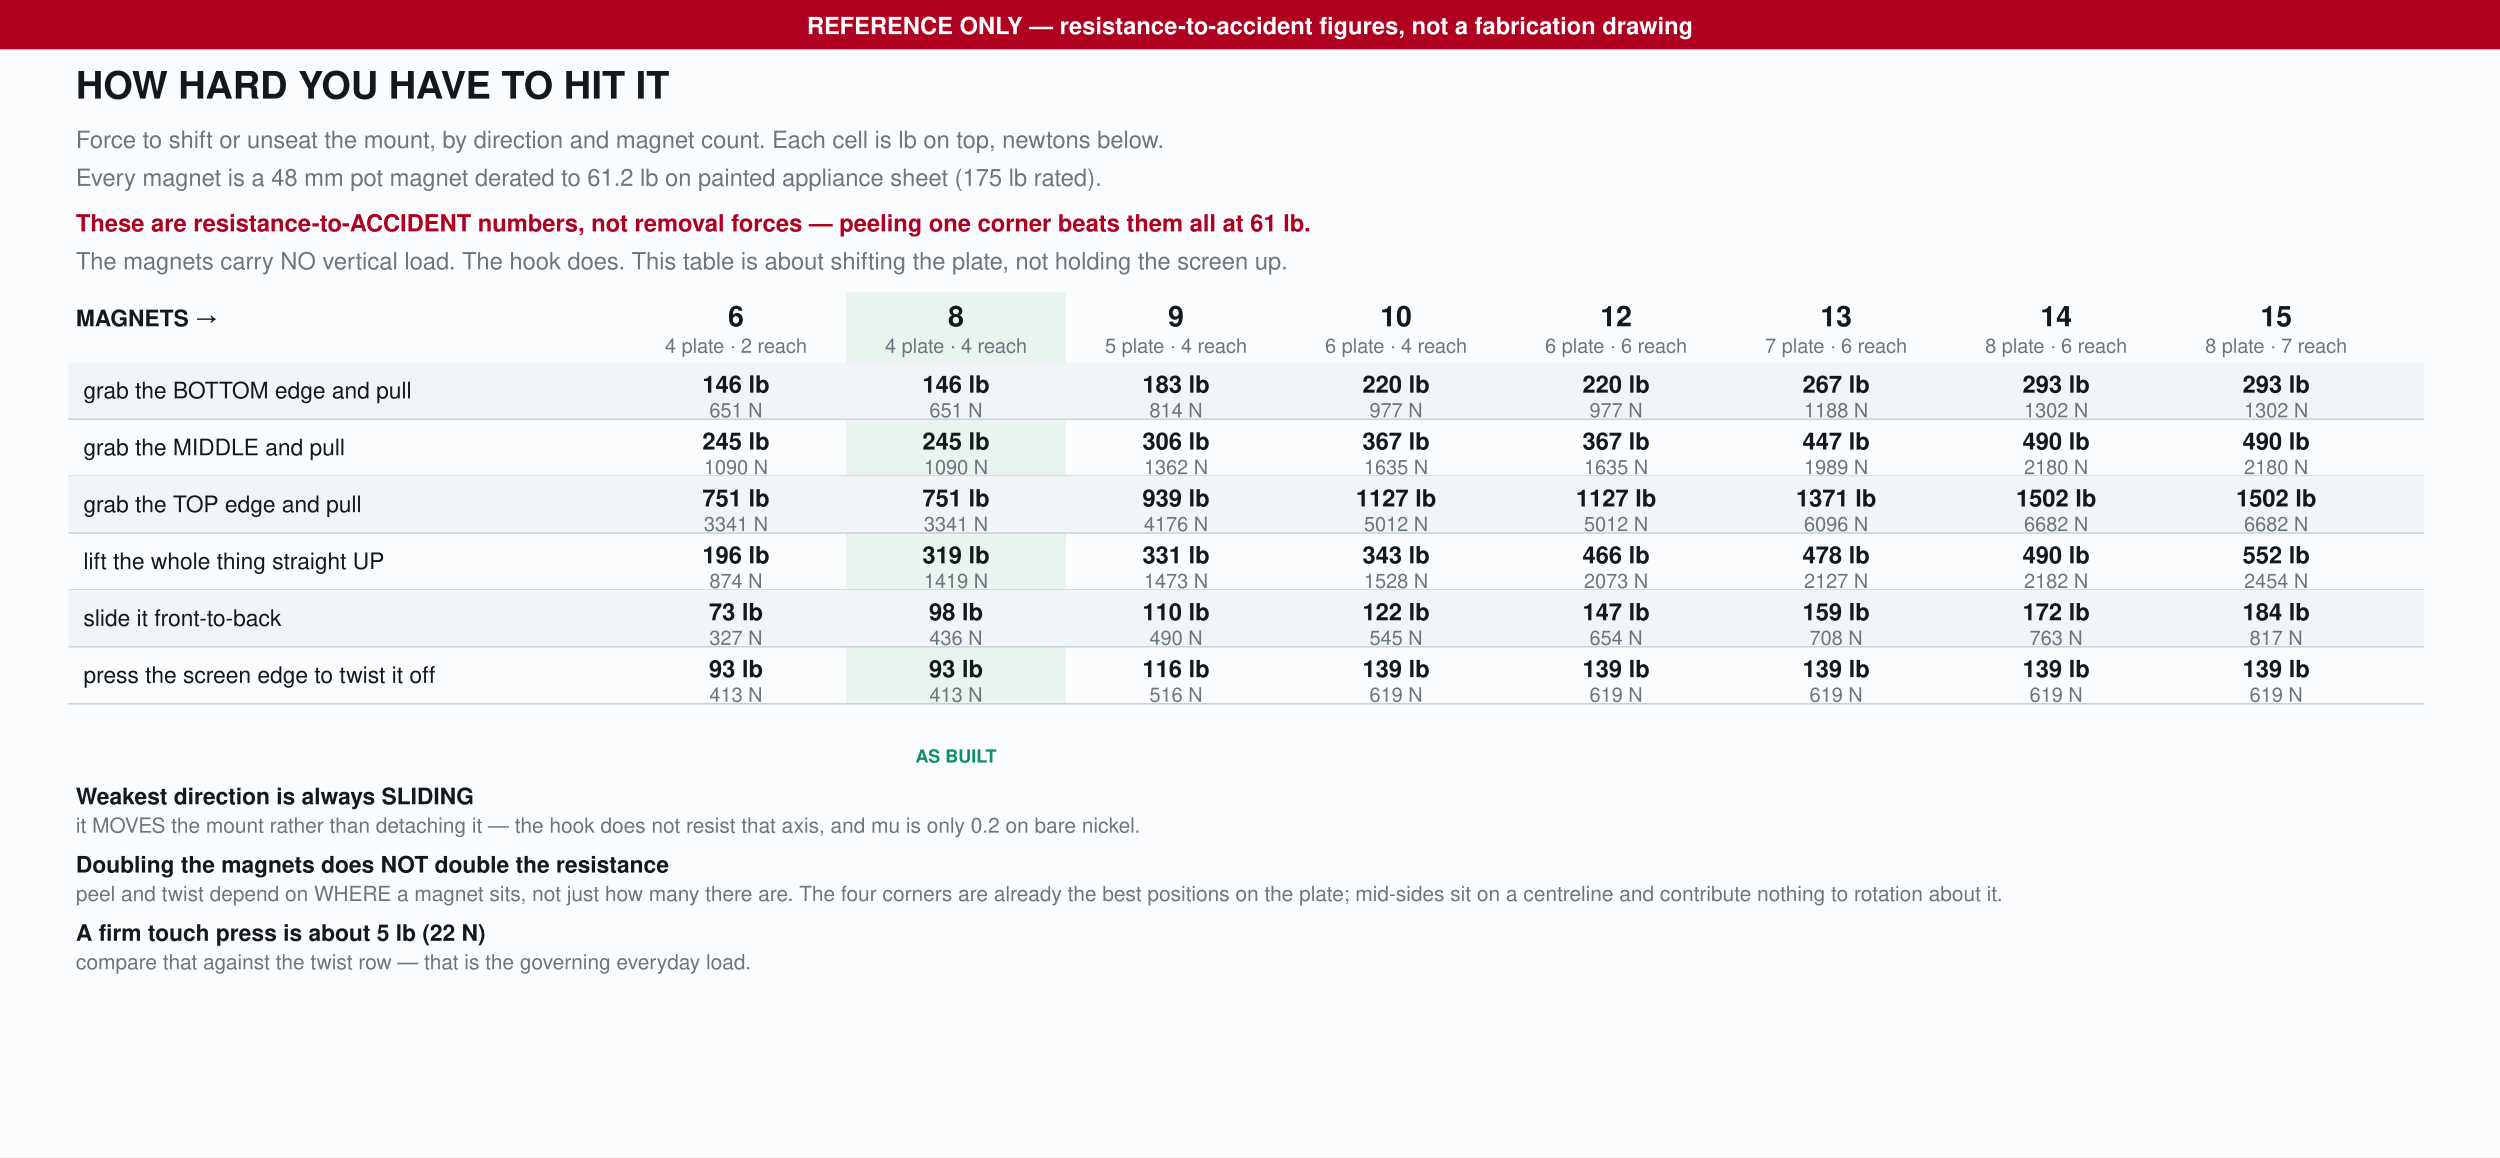
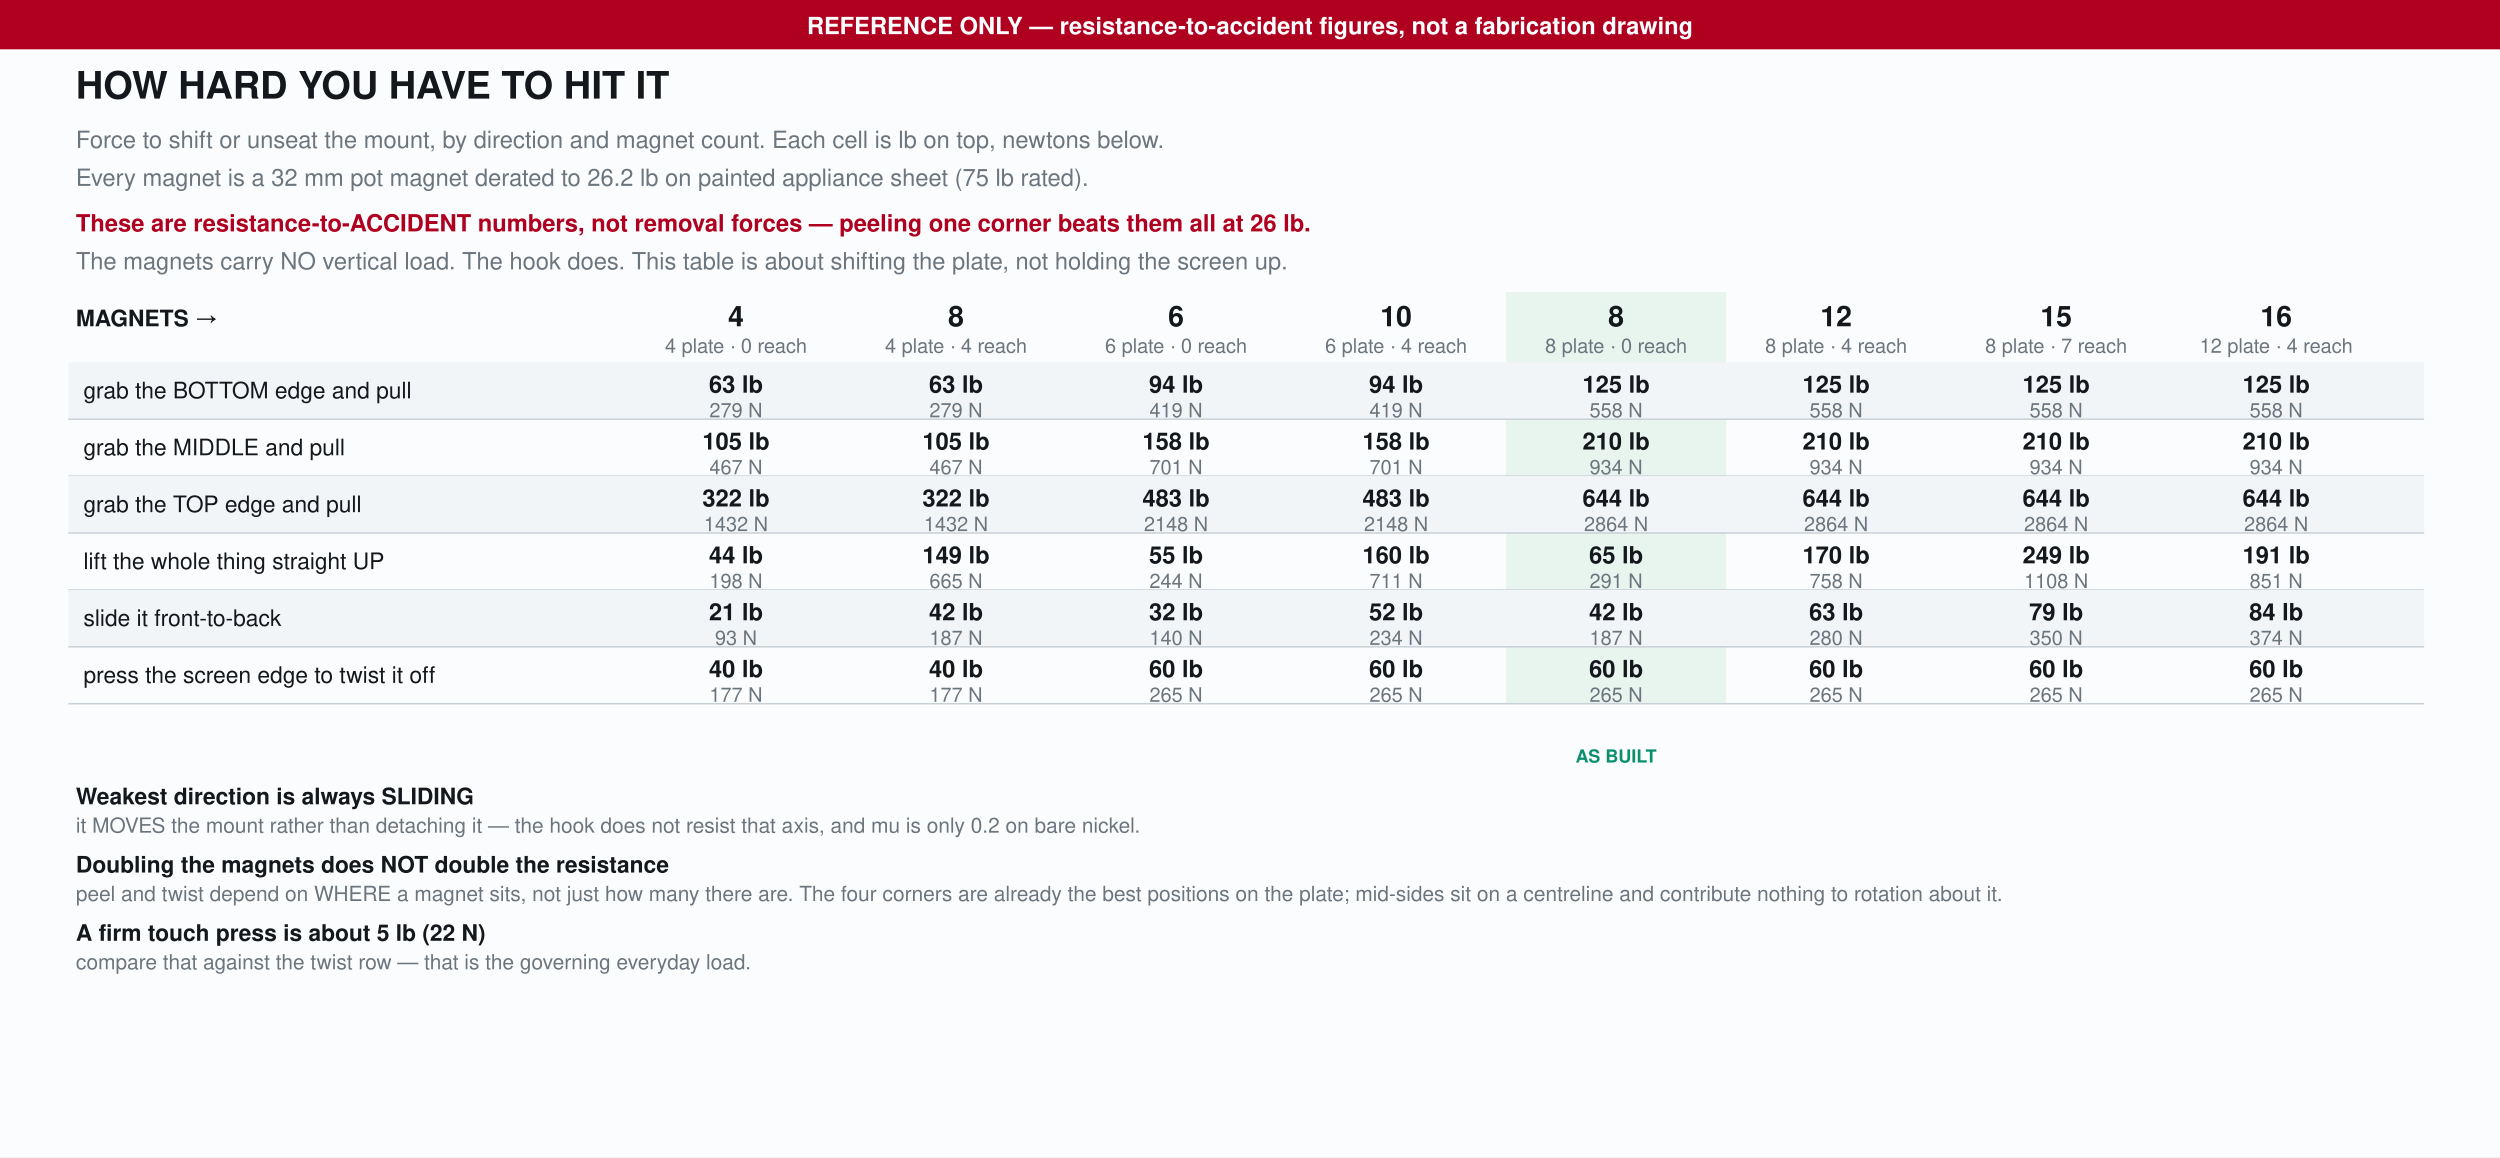
<svg xmlns="http://www.w3.org/2000/svg" width="1318" height="610" viewBox="0 0 1318 610">
  <rect width="1318" height="610" fill="#fbfcfd" />
  <rect width="1318" height="26" fill="#b00020" />
  <text x="659" y="18" font-family="Helvetica,Arial,sans-serif" font-size="12.5" font-weight="bold" text-anchor="middle" fill="#fff">REFERENCE ONLY — resistance-to-accident figures, not a fabrication drawing</text>
  <text x="40" y="52" font-family="Helvetica,Arial,sans-serif" font-size="20" font-weight="bold" fill="#14181c">HOW HARD YOU HAVE TO HIT IT</text>
  <text x="40" y="78" font-family="Helvetica,Arial,sans-serif" font-size="12.5" fill="#6b757e">Force to shift or unseat the mount, by direction and magnet count. Each cell is lb on top, newtons below.</text>
-   <text x="40" y="98" font-family="Helvetica,Arial,sans-serif" font-size="12.5" fill="#6b757e">Every magnet is a 48 mm pot magnet derated to 61.2 lb on painted appliance sheet (175 lb rated).</text>
-   <text x="40" y="122" font-family="Helvetica,Arial,sans-serif" font-size="12.5" fill="#b00020" font-weight="bold">These are resistance-to-ACCIDENT numbers, not removal forces — peeling one corner beats them all at 61 lb.</text>
+   <text x="40" y="98" font-family="Helvetica,Arial,sans-serif" font-size="12.5" fill="#6b757e">Every magnet is a 32 mm pot magnet derated to 26.2 lb on painted appliance sheet (75 lb rated).</text>
+   <text x="40" y="122" font-family="Helvetica,Arial,sans-serif" font-size="12.5" fill="#b00020" font-weight="bold">These are resistance-to-ACCIDENT numbers, not removal forces — peeling one corner beats them all at 26 lb.</text>
  <text x="40" y="142" font-family="Helvetica,Arial,sans-serif" font-size="12.5" fill="#6b757e">The magnets carry NO vertical load. The hook does. This table is about shifting the plate, not holding the screen up.</text>
-   <text x="388.0" y="172.0" font-family="Helvetica,Arial,sans-serif" font-size="15" font-weight="bold" text-anchor="middle" fill="#14181c">6</text>
-   <text x="388.0" y="186.0" font-family="Helvetica,Arial,sans-serif" font-size="10.5" text-anchor="middle" fill="#6b757e">4 plate · 2 reach</text>
-   <rect x="446.0" y="154.0" width="116.0" height="217.0" fill="#e8f4ee" />
+   <text x="388.0" y="172.0" font-family="Helvetica,Arial,sans-serif" font-size="15" font-weight="bold" text-anchor="middle" fill="#14181c">4</text>
+   <text x="388.0" y="186.0" font-family="Helvetica,Arial,sans-serif" font-size="10.5" text-anchor="middle" fill="#6b757e">4 plate · 0 reach</text>
  <text x="504.0" y="172.0" font-family="Helvetica,Arial,sans-serif" font-size="15" font-weight="bold" text-anchor="middle" fill="#14181c">8</text>
  <text x="504.0" y="186.0" font-family="Helvetica,Arial,sans-serif" font-size="10.5" text-anchor="middle" fill="#6b757e">4 plate · 4 reach</text>
-   <text x="620.0" y="172.0" font-family="Helvetica,Arial,sans-serif" font-size="15" font-weight="bold" text-anchor="middle" fill="#14181c">9</text>
-   <text x="620.0" y="186.0" font-family="Helvetica,Arial,sans-serif" font-size="10.5" text-anchor="middle" fill="#6b757e">5 plate · 4 reach</text>
+   <text x="620.0" y="172.0" font-family="Helvetica,Arial,sans-serif" font-size="15" font-weight="bold" text-anchor="middle" fill="#14181c">6</text>
+   <text x="620.0" y="186.0" font-family="Helvetica,Arial,sans-serif" font-size="10.5" text-anchor="middle" fill="#6b757e">6 plate · 0 reach</text>
  <text x="736.0" y="172.0" font-family="Helvetica,Arial,sans-serif" font-size="15" font-weight="bold" text-anchor="middle" fill="#14181c">10</text>
  <text x="736.0" y="186.0" font-family="Helvetica,Arial,sans-serif" font-size="10.5" text-anchor="middle" fill="#6b757e">6 plate · 4 reach</text>
-   <text x="852.0" y="172.0" font-family="Helvetica,Arial,sans-serif" font-size="15" font-weight="bold" text-anchor="middle" fill="#14181c">12</text>
-   <text x="852.0" y="186.0" font-family="Helvetica,Arial,sans-serif" font-size="10.5" text-anchor="middle" fill="#6b757e">6 plate · 6 reach</text>
-   <text x="968.0" y="172.0" font-family="Helvetica,Arial,sans-serif" font-size="15" font-weight="bold" text-anchor="middle" fill="#14181c">13</text>
-   <text x="968.0" y="186.0" font-family="Helvetica,Arial,sans-serif" font-size="10.5" text-anchor="middle" fill="#6b757e">7 plate · 6 reach</text>
-   <text x="1084.0" y="172.0" font-family="Helvetica,Arial,sans-serif" font-size="15" font-weight="bold" text-anchor="middle" fill="#14181c">14</text>
-   <text x="1084.0" y="186.0" font-family="Helvetica,Arial,sans-serif" font-size="10.5" text-anchor="middle" fill="#6b757e">8 plate · 6 reach</text>
-   <text x="1200.0" y="172.0" font-family="Helvetica,Arial,sans-serif" font-size="15" font-weight="bold" text-anchor="middle" fill="#14181c">15</text>
-   <text x="1200.0" y="186.0" font-family="Helvetica,Arial,sans-serif" font-size="10.5" text-anchor="middle" fill="#6b757e">8 plate · 7 reach</text>
+   <rect x="794.0" y="154.0" width="116.0" height="217.0" fill="#e8f4ee" />
+   <text x="852.0" y="172.0" font-family="Helvetica,Arial,sans-serif" font-size="15" font-weight="bold" text-anchor="middle" fill="#14181c">8</text>
+   <text x="852.0" y="186.0" font-family="Helvetica,Arial,sans-serif" font-size="10.5" text-anchor="middle" fill="#6b757e">8 plate · 0 reach</text>
+   <text x="968.0" y="172.0" font-family="Helvetica,Arial,sans-serif" font-size="15" font-weight="bold" text-anchor="middle" fill="#14181c">12</text>
+   <text x="968.0" y="186.0" font-family="Helvetica,Arial,sans-serif" font-size="10.5" text-anchor="middle" fill="#6b757e">8 plate · 4 reach</text>
+   <text x="1084.0" y="172.0" font-family="Helvetica,Arial,sans-serif" font-size="15" font-weight="bold" text-anchor="middle" fill="#14181c">15</text>
+   <text x="1084.0" y="186.0" font-family="Helvetica,Arial,sans-serif" font-size="10.5" text-anchor="middle" fill="#6b757e">8 plate · 7 reach</text>
+   <text x="1200.0" y="172.0" font-family="Helvetica,Arial,sans-serif" font-size="15" font-weight="bold" text-anchor="middle" fill="#14181c">16</text>
+   <text x="1200.0" y="186.0" font-family="Helvetica,Arial,sans-serif" font-size="10.5" text-anchor="middle" fill="#6b757e">12 plate · 4 reach</text>
  <text x="40" y="172.0" font-family="Helvetica,Arial,sans-serif" font-size="12" font-weight="bold" fill="#14181c">MAGNETS →</text>
  <rect x="36" y="191.0" width="1242.0" height="30.0" fill="#f2f5f7" />
  <text x="44" y="210.0" font-family="Helvetica,Arial,sans-serif" font-size="12" fill="#14181c">grab the BOTTOM edge and pull</text>
-   <text x="388.0" y="207.0" font-family="Helvetica,Arial,sans-serif" font-size="12.5" text-anchor="middle" font-weight="bold" fill="#14181c">146 lb</text>
-   <text x="388.0" y="220.0" font-family="Helvetica,Arial,sans-serif" font-size="10.5" text-anchor="middle" fill="#6b757e">651 N</text>
-   <text x="504.0" y="207.0" font-family="Helvetica,Arial,sans-serif" font-size="12.5" text-anchor="middle" font-weight="bold" fill="#14181c">146 lb</text>
-   <text x="504.0" y="220.0" font-family="Helvetica,Arial,sans-serif" font-size="10.5" text-anchor="middle" fill="#6b757e">651 N</text>
-   <text x="620.0" y="207.0" font-family="Helvetica,Arial,sans-serif" font-size="12.5" text-anchor="middle" font-weight="bold" fill="#14181c">183 lb</text>
-   <text x="620.0" y="220.0" font-family="Helvetica,Arial,sans-serif" font-size="10.5" text-anchor="middle" fill="#6b757e">814 N</text>
-   <text x="736.0" y="207.0" font-family="Helvetica,Arial,sans-serif" font-size="12.5" text-anchor="middle" font-weight="bold" fill="#14181c">220 lb</text>
-   <text x="736.0" y="220.0" font-family="Helvetica,Arial,sans-serif" font-size="10.5" text-anchor="middle" fill="#6b757e">977 N</text>
-   <text x="852.0" y="207.0" font-family="Helvetica,Arial,sans-serif" font-size="12.5" text-anchor="middle" font-weight="bold" fill="#14181c">220 lb</text>
-   <text x="852.0" y="220.0" font-family="Helvetica,Arial,sans-serif" font-size="10.5" text-anchor="middle" fill="#6b757e">977 N</text>
-   <text x="968.0" y="207.0" font-family="Helvetica,Arial,sans-serif" font-size="12.5" text-anchor="middle" font-weight="bold" fill="#14181c">267 lb</text>
-   <text x="968.0" y="220.0" font-family="Helvetica,Arial,sans-serif" font-size="10.5" text-anchor="middle" fill="#6b757e">1188 N</text>
-   <text x="1084.0" y="207.0" font-family="Helvetica,Arial,sans-serif" font-size="12.5" text-anchor="middle" font-weight="bold" fill="#14181c">293 lb</text>
-   <text x="1084.0" y="220.0" font-family="Helvetica,Arial,sans-serif" font-size="10.5" text-anchor="middle" fill="#6b757e">1302 N</text>
-   <text x="1200.0" y="207.0" font-family="Helvetica,Arial,sans-serif" font-size="12.5" text-anchor="middle" font-weight="bold" fill="#14181c">293 lb</text>
-   <text x="1200.0" y="220.0" font-family="Helvetica,Arial,sans-serif" font-size="10.5" text-anchor="middle" fill="#6b757e">1302 N</text>
+   <text x="388.0" y="207.0" font-family="Helvetica,Arial,sans-serif" font-size="12.5" text-anchor="middle" font-weight="bold" fill="#14181c">63 lb</text>
+   <text x="388.0" y="220.0" font-family="Helvetica,Arial,sans-serif" font-size="10.5" text-anchor="middle" fill="#6b757e">279 N</text>
+   <text x="504.0" y="207.0" font-family="Helvetica,Arial,sans-serif" font-size="12.5" text-anchor="middle" font-weight="bold" fill="#14181c">63 lb</text>
+   <text x="504.0" y="220.0" font-family="Helvetica,Arial,sans-serif" font-size="10.5" text-anchor="middle" fill="#6b757e">279 N</text>
+   <text x="620.0" y="207.0" font-family="Helvetica,Arial,sans-serif" font-size="12.5" text-anchor="middle" font-weight="bold" fill="#14181c">94 lb</text>
+   <text x="620.0" y="220.0" font-family="Helvetica,Arial,sans-serif" font-size="10.5" text-anchor="middle" fill="#6b757e">419 N</text>
+   <text x="736.0" y="207.0" font-family="Helvetica,Arial,sans-serif" font-size="12.5" text-anchor="middle" font-weight="bold" fill="#14181c">94 lb</text>
+   <text x="736.0" y="220.0" font-family="Helvetica,Arial,sans-serif" font-size="10.5" text-anchor="middle" fill="#6b757e">419 N</text>
+   <text x="852.0" y="207.0" font-family="Helvetica,Arial,sans-serif" font-size="12.5" text-anchor="middle" font-weight="bold" fill="#14181c">125 lb</text>
+   <text x="852.0" y="220.0" font-family="Helvetica,Arial,sans-serif" font-size="10.5" text-anchor="middle" fill="#6b757e">558 N</text>
+   <text x="968.0" y="207.0" font-family="Helvetica,Arial,sans-serif" font-size="12.5" text-anchor="middle" font-weight="bold" fill="#14181c">125 lb</text>
+   <text x="968.0" y="220.0" font-family="Helvetica,Arial,sans-serif" font-size="10.5" text-anchor="middle" fill="#6b757e">558 N</text>
+   <text x="1084.0" y="207.0" font-family="Helvetica,Arial,sans-serif" font-size="12.5" text-anchor="middle" font-weight="bold" fill="#14181c">125 lb</text>
+   <text x="1084.0" y="220.0" font-family="Helvetica,Arial,sans-serif" font-size="10.5" text-anchor="middle" fill="#6b757e">558 N</text>
+   <text x="1200.0" y="207.0" font-family="Helvetica,Arial,sans-serif" font-size="12.5" text-anchor="middle" font-weight="bold" fill="#14181c">125 lb</text>
+   <text x="1200.0" y="220.0" font-family="Helvetica,Arial,sans-serif" font-size="10.5" text-anchor="middle" fill="#6b757e">558 N</text>
  <line x1="36" y1="221.0" x2="1278.0" y2="221.0" stroke="#c9d1d8" stroke-width="0.8" />
  <text x="44" y="240.0" font-family="Helvetica,Arial,sans-serif" font-size="12" fill="#14181c">grab the MIDDLE and pull</text>
-   <text x="388.0" y="237.0" font-family="Helvetica,Arial,sans-serif" font-size="12.5" text-anchor="middle" font-weight="bold" fill="#14181c">245 lb</text>
-   <text x="388.0" y="250.0" font-family="Helvetica,Arial,sans-serif" font-size="10.5" text-anchor="middle" fill="#6b757e">1090 N</text>
-   <text x="504.0" y="237.0" font-family="Helvetica,Arial,sans-serif" font-size="12.5" text-anchor="middle" font-weight="bold" fill="#14181c">245 lb</text>
-   <text x="504.0" y="250.0" font-family="Helvetica,Arial,sans-serif" font-size="10.5" text-anchor="middle" fill="#6b757e">1090 N</text>
-   <text x="620.0" y="237.0" font-family="Helvetica,Arial,sans-serif" font-size="12.5" text-anchor="middle" font-weight="bold" fill="#14181c">306 lb</text>
-   <text x="620.0" y="250.0" font-family="Helvetica,Arial,sans-serif" font-size="10.5" text-anchor="middle" fill="#6b757e">1362 N</text>
-   <text x="736.0" y="237.0" font-family="Helvetica,Arial,sans-serif" font-size="12.5" text-anchor="middle" font-weight="bold" fill="#14181c">367 lb</text>
-   <text x="736.0" y="250.0" font-family="Helvetica,Arial,sans-serif" font-size="10.5" text-anchor="middle" fill="#6b757e">1635 N</text>
-   <text x="852.0" y="237.0" font-family="Helvetica,Arial,sans-serif" font-size="12.5" text-anchor="middle" font-weight="bold" fill="#14181c">367 lb</text>
-   <text x="852.0" y="250.0" font-family="Helvetica,Arial,sans-serif" font-size="10.5" text-anchor="middle" fill="#6b757e">1635 N</text>
-   <text x="968.0" y="237.0" font-family="Helvetica,Arial,sans-serif" font-size="12.5" text-anchor="middle" font-weight="bold" fill="#14181c">447 lb</text>
-   <text x="968.0" y="250.0" font-family="Helvetica,Arial,sans-serif" font-size="10.5" text-anchor="middle" fill="#6b757e">1989 N</text>
-   <text x="1084.0" y="237.0" font-family="Helvetica,Arial,sans-serif" font-size="12.5" text-anchor="middle" font-weight="bold" fill="#14181c">490 lb</text>
-   <text x="1084.0" y="250.0" font-family="Helvetica,Arial,sans-serif" font-size="10.5" text-anchor="middle" fill="#6b757e">2180 N</text>
-   <text x="1200.0" y="237.0" font-family="Helvetica,Arial,sans-serif" font-size="12.5" text-anchor="middle" font-weight="bold" fill="#14181c">490 lb</text>
-   <text x="1200.0" y="250.0" font-family="Helvetica,Arial,sans-serif" font-size="10.5" text-anchor="middle" fill="#6b757e">2180 N</text>
+   <text x="388.0" y="237.0" font-family="Helvetica,Arial,sans-serif" font-size="12.5" text-anchor="middle" font-weight="bold" fill="#14181c">105 lb</text>
+   <text x="388.0" y="250.0" font-family="Helvetica,Arial,sans-serif" font-size="10.5" text-anchor="middle" fill="#6b757e">467 N</text>
+   <text x="504.0" y="237.0" font-family="Helvetica,Arial,sans-serif" font-size="12.5" text-anchor="middle" font-weight="bold" fill="#14181c">105 lb</text>
+   <text x="504.0" y="250.0" font-family="Helvetica,Arial,sans-serif" font-size="10.5" text-anchor="middle" fill="#6b757e">467 N</text>
+   <text x="620.0" y="237.0" font-family="Helvetica,Arial,sans-serif" font-size="12.5" text-anchor="middle" font-weight="bold" fill="#14181c">158 lb</text>
+   <text x="620.0" y="250.0" font-family="Helvetica,Arial,sans-serif" font-size="10.5" text-anchor="middle" fill="#6b757e">701 N</text>
+   <text x="736.0" y="237.0" font-family="Helvetica,Arial,sans-serif" font-size="12.5" text-anchor="middle" font-weight="bold" fill="#14181c">158 lb</text>
+   <text x="736.0" y="250.0" font-family="Helvetica,Arial,sans-serif" font-size="10.5" text-anchor="middle" fill="#6b757e">701 N</text>
+   <text x="852.0" y="237.0" font-family="Helvetica,Arial,sans-serif" font-size="12.5" text-anchor="middle" font-weight="bold" fill="#14181c">210 lb</text>
+   <text x="852.0" y="250.0" font-family="Helvetica,Arial,sans-serif" font-size="10.5" text-anchor="middle" fill="#6b757e">934 N</text>
+   <text x="968.0" y="237.0" font-family="Helvetica,Arial,sans-serif" font-size="12.5" text-anchor="middle" font-weight="bold" fill="#14181c">210 lb</text>
+   <text x="968.0" y="250.0" font-family="Helvetica,Arial,sans-serif" font-size="10.5" text-anchor="middle" fill="#6b757e">934 N</text>
+   <text x="1084.0" y="237.0" font-family="Helvetica,Arial,sans-serif" font-size="12.5" text-anchor="middle" font-weight="bold" fill="#14181c">210 lb</text>
+   <text x="1084.0" y="250.0" font-family="Helvetica,Arial,sans-serif" font-size="10.5" text-anchor="middle" fill="#6b757e">934 N</text>
+   <text x="1200.0" y="237.0" font-family="Helvetica,Arial,sans-serif" font-size="12.5" text-anchor="middle" font-weight="bold" fill="#14181c">210 lb</text>
+   <text x="1200.0" y="250.0" font-family="Helvetica,Arial,sans-serif" font-size="10.5" text-anchor="middle" fill="#6b757e">934 N</text>
  <line x1="36" y1="251.0" x2="1278.0" y2="251.0" stroke="#c9d1d8" stroke-width="0.8" />
  <rect x="36" y="251.0" width="1242.0" height="30.0" fill="#f2f5f7" />
  <text x="44" y="270.0" font-family="Helvetica,Arial,sans-serif" font-size="12" fill="#14181c">grab the TOP edge and pull</text>
-   <text x="388.0" y="267.0" font-family="Helvetica,Arial,sans-serif" font-size="12.5" text-anchor="middle" font-weight="bold" fill="#14181c">751 lb</text>
-   <text x="388.0" y="280.0" font-family="Helvetica,Arial,sans-serif" font-size="10.5" text-anchor="middle" fill="#6b757e">3341 N</text>
-   <text x="504.0" y="267.0" font-family="Helvetica,Arial,sans-serif" font-size="12.5" text-anchor="middle" font-weight="bold" fill="#14181c">751 lb</text>
-   <text x="504.0" y="280.0" font-family="Helvetica,Arial,sans-serif" font-size="10.5" text-anchor="middle" fill="#6b757e">3341 N</text>
-   <text x="620.0" y="267.0" font-family="Helvetica,Arial,sans-serif" font-size="12.5" text-anchor="middle" font-weight="bold" fill="#14181c">939 lb</text>
-   <text x="620.0" y="280.0" font-family="Helvetica,Arial,sans-serif" font-size="10.5" text-anchor="middle" fill="#6b757e">4176 N</text>
-   <text x="736.0" y="267.0" font-family="Helvetica,Arial,sans-serif" font-size="12.5" text-anchor="middle" font-weight="bold" fill="#14181c">1127 lb</text>
-   <text x="736.0" y="280.0" font-family="Helvetica,Arial,sans-serif" font-size="10.5" text-anchor="middle" fill="#6b757e">5012 N</text>
-   <text x="852.0" y="267.0" font-family="Helvetica,Arial,sans-serif" font-size="12.5" text-anchor="middle" font-weight="bold" fill="#14181c">1127 lb</text>
-   <text x="852.0" y="280.0" font-family="Helvetica,Arial,sans-serif" font-size="10.5" text-anchor="middle" fill="#6b757e">5012 N</text>
-   <text x="968.0" y="267.0" font-family="Helvetica,Arial,sans-serif" font-size="12.5" text-anchor="middle" font-weight="bold" fill="#14181c">1371 lb</text>
-   <text x="968.0" y="280.0" font-family="Helvetica,Arial,sans-serif" font-size="10.5" text-anchor="middle" fill="#6b757e">6096 N</text>
-   <text x="1084.0" y="267.0" font-family="Helvetica,Arial,sans-serif" font-size="12.5" text-anchor="middle" font-weight="bold" fill="#14181c">1502 lb</text>
-   <text x="1084.0" y="280.0" font-family="Helvetica,Arial,sans-serif" font-size="10.5" text-anchor="middle" fill="#6b757e">6682 N</text>
-   <text x="1200.0" y="267.0" font-family="Helvetica,Arial,sans-serif" font-size="12.5" text-anchor="middle" font-weight="bold" fill="#14181c">1502 lb</text>
-   <text x="1200.0" y="280.0" font-family="Helvetica,Arial,sans-serif" font-size="10.5" text-anchor="middle" fill="#6b757e">6682 N</text>
+   <text x="388.0" y="267.0" font-family="Helvetica,Arial,sans-serif" font-size="12.5" text-anchor="middle" font-weight="bold" fill="#14181c">322 lb</text>
+   <text x="388.0" y="280.0" font-family="Helvetica,Arial,sans-serif" font-size="10.5" text-anchor="middle" fill="#6b757e">1432 N</text>
+   <text x="504.0" y="267.0" font-family="Helvetica,Arial,sans-serif" font-size="12.5" text-anchor="middle" font-weight="bold" fill="#14181c">322 lb</text>
+   <text x="504.0" y="280.0" font-family="Helvetica,Arial,sans-serif" font-size="10.5" text-anchor="middle" fill="#6b757e">1432 N</text>
+   <text x="620.0" y="267.0" font-family="Helvetica,Arial,sans-serif" font-size="12.5" text-anchor="middle" font-weight="bold" fill="#14181c">483 lb</text>
+   <text x="620.0" y="280.0" font-family="Helvetica,Arial,sans-serif" font-size="10.5" text-anchor="middle" fill="#6b757e">2148 N</text>
+   <text x="736.0" y="267.0" font-family="Helvetica,Arial,sans-serif" font-size="12.5" text-anchor="middle" font-weight="bold" fill="#14181c">483 lb</text>
+   <text x="736.0" y="280.0" font-family="Helvetica,Arial,sans-serif" font-size="10.5" text-anchor="middle" fill="#6b757e">2148 N</text>
+   <text x="852.0" y="267.0" font-family="Helvetica,Arial,sans-serif" font-size="12.5" text-anchor="middle" font-weight="bold" fill="#14181c">644 lb</text>
+   <text x="852.0" y="280.0" font-family="Helvetica,Arial,sans-serif" font-size="10.5" text-anchor="middle" fill="#6b757e">2864 N</text>
+   <text x="968.0" y="267.0" font-family="Helvetica,Arial,sans-serif" font-size="12.5" text-anchor="middle" font-weight="bold" fill="#14181c">644 lb</text>
+   <text x="968.0" y="280.0" font-family="Helvetica,Arial,sans-serif" font-size="10.5" text-anchor="middle" fill="#6b757e">2864 N</text>
+   <text x="1084.0" y="267.0" font-family="Helvetica,Arial,sans-serif" font-size="12.5" text-anchor="middle" font-weight="bold" fill="#14181c">644 lb</text>
+   <text x="1084.0" y="280.0" font-family="Helvetica,Arial,sans-serif" font-size="10.5" text-anchor="middle" fill="#6b757e">2864 N</text>
+   <text x="1200.0" y="267.0" font-family="Helvetica,Arial,sans-serif" font-size="12.5" text-anchor="middle" font-weight="bold" fill="#14181c">644 lb</text>
+   <text x="1200.0" y="280.0" font-family="Helvetica,Arial,sans-serif" font-size="10.5" text-anchor="middle" fill="#6b757e">2864 N</text>
  <line x1="36" y1="281.0" x2="1278.0" y2="281.0" stroke="#c9d1d8" stroke-width="0.8" />
  <text x="44" y="300.0" font-family="Helvetica,Arial,sans-serif" font-size="12" fill="#14181c">lift the whole thing straight UP</text>
-   <text x="388.0" y="297.0" font-family="Helvetica,Arial,sans-serif" font-size="12.5" text-anchor="middle" font-weight="bold" fill="#14181c">196 lb</text>
-   <text x="388.0" y="310.0" font-family="Helvetica,Arial,sans-serif" font-size="10.5" text-anchor="middle" fill="#6b757e">874 N</text>
-   <text x="504.0" y="297.0" font-family="Helvetica,Arial,sans-serif" font-size="12.5" text-anchor="middle" font-weight="bold" fill="#14181c">319 lb</text>
-   <text x="504.0" y="310.0" font-family="Helvetica,Arial,sans-serif" font-size="10.5" text-anchor="middle" fill="#6b757e">1419 N</text>
-   <text x="620.0" y="297.0" font-family="Helvetica,Arial,sans-serif" font-size="12.5" text-anchor="middle" font-weight="bold" fill="#14181c">331 lb</text>
-   <text x="620.0" y="310.0" font-family="Helvetica,Arial,sans-serif" font-size="10.5" text-anchor="middle" fill="#6b757e">1473 N</text>
-   <text x="736.0" y="297.0" font-family="Helvetica,Arial,sans-serif" font-size="12.5" text-anchor="middle" font-weight="bold" fill="#14181c">343 lb</text>
-   <text x="736.0" y="310.0" font-family="Helvetica,Arial,sans-serif" font-size="10.5" text-anchor="middle" fill="#6b757e">1528 N</text>
-   <text x="852.0" y="297.0" font-family="Helvetica,Arial,sans-serif" font-size="12.5" text-anchor="middle" font-weight="bold" fill="#14181c">466 lb</text>
-   <text x="852.0" y="310.0" font-family="Helvetica,Arial,sans-serif" font-size="10.5" text-anchor="middle" fill="#6b757e">2073 N</text>
-   <text x="968.0" y="297.0" font-family="Helvetica,Arial,sans-serif" font-size="12.5" text-anchor="middle" font-weight="bold" fill="#14181c">478 lb</text>
-   <text x="968.0" y="310.0" font-family="Helvetica,Arial,sans-serif" font-size="10.5" text-anchor="middle" fill="#6b757e">2127 N</text>
-   <text x="1084.0" y="297.0" font-family="Helvetica,Arial,sans-serif" font-size="12.5" text-anchor="middle" font-weight="bold" fill="#14181c">490 lb</text>
-   <text x="1084.0" y="310.0" font-family="Helvetica,Arial,sans-serif" font-size="10.5" text-anchor="middle" fill="#6b757e">2182 N</text>
-   <text x="1200.0" y="297.0" font-family="Helvetica,Arial,sans-serif" font-size="12.5" text-anchor="middle" font-weight="bold" fill="#14181c">552 lb</text>
-   <text x="1200.0" y="310.0" font-family="Helvetica,Arial,sans-serif" font-size="10.5" text-anchor="middle" fill="#6b757e">2454 N</text>
+   <text x="388.0" y="297.0" font-family="Helvetica,Arial,sans-serif" font-size="12.5" text-anchor="middle" font-weight="bold" fill="#14181c">44 lb</text>
+   <text x="388.0" y="310.0" font-family="Helvetica,Arial,sans-serif" font-size="10.5" text-anchor="middle" fill="#6b757e">198 N</text>
+   <text x="504.0" y="297.0" font-family="Helvetica,Arial,sans-serif" font-size="12.5" text-anchor="middle" font-weight="bold" fill="#14181c">149 lb</text>
+   <text x="504.0" y="310.0" font-family="Helvetica,Arial,sans-serif" font-size="10.5" text-anchor="middle" fill="#6b757e">665 N</text>
+   <text x="620.0" y="297.0" font-family="Helvetica,Arial,sans-serif" font-size="12.5" text-anchor="middle" font-weight="bold" fill="#14181c">55 lb</text>
+   <text x="620.0" y="310.0" font-family="Helvetica,Arial,sans-serif" font-size="10.5" text-anchor="middle" fill="#6b757e">244 N</text>
+   <text x="736.0" y="297.0" font-family="Helvetica,Arial,sans-serif" font-size="12.5" text-anchor="middle" font-weight="bold" fill="#14181c">160 lb</text>
+   <text x="736.0" y="310.0" font-family="Helvetica,Arial,sans-serif" font-size="10.5" text-anchor="middle" fill="#6b757e">711 N</text>
+   <text x="852.0" y="297.0" font-family="Helvetica,Arial,sans-serif" font-size="12.5" text-anchor="middle" font-weight="bold" fill="#14181c">65 lb</text>
+   <text x="852.0" y="310.0" font-family="Helvetica,Arial,sans-serif" font-size="10.5" text-anchor="middle" fill="#6b757e">291 N</text>
+   <text x="968.0" y="297.0" font-family="Helvetica,Arial,sans-serif" font-size="12.5" text-anchor="middle" font-weight="bold" fill="#14181c">170 lb</text>
+   <text x="968.0" y="310.0" font-family="Helvetica,Arial,sans-serif" font-size="10.5" text-anchor="middle" fill="#6b757e">758 N</text>
+   <text x="1084.0" y="297.0" font-family="Helvetica,Arial,sans-serif" font-size="12.5" text-anchor="middle" font-weight="bold" fill="#14181c">249 lb</text>
+   <text x="1084.0" y="310.0" font-family="Helvetica,Arial,sans-serif" font-size="10.5" text-anchor="middle" fill="#6b757e">1108 N</text>
+   <text x="1200.0" y="297.0" font-family="Helvetica,Arial,sans-serif" font-size="12.5" text-anchor="middle" font-weight="bold" fill="#14181c">191 lb</text>
+   <text x="1200.0" y="310.0" font-family="Helvetica,Arial,sans-serif" font-size="10.5" text-anchor="middle" fill="#6b757e">851 N</text>
  <line x1="36" y1="311.0" x2="1278.0" y2="311.0" stroke="#c9d1d8" stroke-width="0.8" />
  <rect x="36" y="311.0" width="1242.0" height="30.0" fill="#f2f5f7" />
  <text x="44" y="330.0" font-family="Helvetica,Arial,sans-serif" font-size="12" fill="#14181c">slide it front-to-back</text>
-   <text x="388.0" y="327.0" font-family="Helvetica,Arial,sans-serif" font-size="12.5" text-anchor="middle" font-weight="bold" fill="#14181c">73 lb</text>
-   <text x="388.0" y="340.0" font-family="Helvetica,Arial,sans-serif" font-size="10.5" text-anchor="middle" fill="#6b757e">327 N</text>
-   <text x="504.0" y="327.0" font-family="Helvetica,Arial,sans-serif" font-size="12.5" text-anchor="middle" font-weight="bold" fill="#14181c">98 lb</text>
-   <text x="504.0" y="340.0" font-family="Helvetica,Arial,sans-serif" font-size="10.5" text-anchor="middle" fill="#6b757e">436 N</text>
-   <text x="620.0" y="327.0" font-family="Helvetica,Arial,sans-serif" font-size="12.5" text-anchor="middle" font-weight="bold" fill="#14181c">110 lb</text>
-   <text x="620.0" y="340.0" font-family="Helvetica,Arial,sans-serif" font-size="10.5" text-anchor="middle" fill="#6b757e">490 N</text>
-   <text x="736.0" y="327.0" font-family="Helvetica,Arial,sans-serif" font-size="12.5" text-anchor="middle" font-weight="bold" fill="#14181c">122 lb</text>
-   <text x="736.0" y="340.0" font-family="Helvetica,Arial,sans-serif" font-size="10.5" text-anchor="middle" fill="#6b757e">545 N</text>
-   <text x="852.0" y="327.0" font-family="Helvetica,Arial,sans-serif" font-size="12.5" text-anchor="middle" font-weight="bold" fill="#14181c">147 lb</text>
-   <text x="852.0" y="340.0" font-family="Helvetica,Arial,sans-serif" font-size="10.5" text-anchor="middle" fill="#6b757e">654 N</text>
-   <text x="968.0" y="327.0" font-family="Helvetica,Arial,sans-serif" font-size="12.5" text-anchor="middle" font-weight="bold" fill="#14181c">159 lb</text>
-   <text x="968.0" y="340.0" font-family="Helvetica,Arial,sans-serif" font-size="10.5" text-anchor="middle" fill="#6b757e">708 N</text>
-   <text x="1084.0" y="327.0" font-family="Helvetica,Arial,sans-serif" font-size="12.5" text-anchor="middle" font-weight="bold" fill="#14181c">172 lb</text>
-   <text x="1084.0" y="340.0" font-family="Helvetica,Arial,sans-serif" font-size="10.5" text-anchor="middle" fill="#6b757e">763 N</text>
-   <text x="1200.0" y="327.0" font-family="Helvetica,Arial,sans-serif" font-size="12.5" text-anchor="middle" font-weight="bold" fill="#14181c">184 lb</text>
-   <text x="1200.0" y="340.0" font-family="Helvetica,Arial,sans-serif" font-size="10.5" text-anchor="middle" fill="#6b757e">817 N</text>
+   <text x="388.0" y="327.0" font-family="Helvetica,Arial,sans-serif" font-size="12.5" text-anchor="middle" font-weight="bold" fill="#14181c">21 lb</text>
+   <text x="388.0" y="340.0" font-family="Helvetica,Arial,sans-serif" font-size="10.5" text-anchor="middle" fill="#6b757e">93 N</text>
+   <text x="504.0" y="327.0" font-family="Helvetica,Arial,sans-serif" font-size="12.5" text-anchor="middle" font-weight="bold" fill="#14181c">42 lb</text>
+   <text x="504.0" y="340.0" font-family="Helvetica,Arial,sans-serif" font-size="10.5" text-anchor="middle" fill="#6b757e">187 N</text>
+   <text x="620.0" y="327.0" font-family="Helvetica,Arial,sans-serif" font-size="12.5" text-anchor="middle" font-weight="bold" fill="#14181c">32 lb</text>
+   <text x="620.0" y="340.0" font-family="Helvetica,Arial,sans-serif" font-size="10.5" text-anchor="middle" fill="#6b757e">140 N</text>
+   <text x="736.0" y="327.0" font-family="Helvetica,Arial,sans-serif" font-size="12.5" text-anchor="middle" font-weight="bold" fill="#14181c">52 lb</text>
+   <text x="736.0" y="340.0" font-family="Helvetica,Arial,sans-serif" font-size="10.5" text-anchor="middle" fill="#6b757e">234 N</text>
+   <text x="852.0" y="327.0" font-family="Helvetica,Arial,sans-serif" font-size="12.5" text-anchor="middle" font-weight="bold" fill="#14181c">42 lb</text>
+   <text x="852.0" y="340.0" font-family="Helvetica,Arial,sans-serif" font-size="10.5" text-anchor="middle" fill="#6b757e">187 N</text>
+   <text x="968.0" y="327.0" font-family="Helvetica,Arial,sans-serif" font-size="12.5" text-anchor="middle" font-weight="bold" fill="#14181c">63 lb</text>
+   <text x="968.0" y="340.0" font-family="Helvetica,Arial,sans-serif" font-size="10.5" text-anchor="middle" fill="#6b757e">280 N</text>
+   <text x="1084.0" y="327.0" font-family="Helvetica,Arial,sans-serif" font-size="12.5" text-anchor="middle" font-weight="bold" fill="#14181c">79 lb</text>
+   <text x="1084.0" y="340.0" font-family="Helvetica,Arial,sans-serif" font-size="10.5" text-anchor="middle" fill="#6b757e">350 N</text>
+   <text x="1200.0" y="327.0" font-family="Helvetica,Arial,sans-serif" font-size="12.5" text-anchor="middle" font-weight="bold" fill="#14181c">84 lb</text>
+   <text x="1200.0" y="340.0" font-family="Helvetica,Arial,sans-serif" font-size="10.5" text-anchor="middle" fill="#6b757e">374 N</text>
  <line x1="36" y1="341.0" x2="1278.0" y2="341.0" stroke="#c9d1d8" stroke-width="0.8" />
  <text x="44" y="360.0" font-family="Helvetica,Arial,sans-serif" font-size="12" fill="#14181c">press the screen edge to twist it off</text>
-   <text x="388.0" y="357.0" font-family="Helvetica,Arial,sans-serif" font-size="12.5" text-anchor="middle" font-weight="bold" fill="#14181c">93 lb</text>
-   <text x="388.0" y="370.0" font-family="Helvetica,Arial,sans-serif" font-size="10.5" text-anchor="middle" fill="#6b757e">413 N</text>
-   <text x="504.0" y="357.0" font-family="Helvetica,Arial,sans-serif" font-size="12.5" text-anchor="middle" font-weight="bold" fill="#14181c">93 lb</text>
-   <text x="504.0" y="370.0" font-family="Helvetica,Arial,sans-serif" font-size="10.5" text-anchor="middle" fill="#6b757e">413 N</text>
-   <text x="620.0" y="357.0" font-family="Helvetica,Arial,sans-serif" font-size="12.5" text-anchor="middle" font-weight="bold" fill="#14181c">116 lb</text>
-   <text x="620.0" y="370.0" font-family="Helvetica,Arial,sans-serif" font-size="10.5" text-anchor="middle" fill="#6b757e">516 N</text>
-   <text x="736.0" y="357.0" font-family="Helvetica,Arial,sans-serif" font-size="12.5" text-anchor="middle" font-weight="bold" fill="#14181c">139 lb</text>
-   <text x="736.0" y="370.0" font-family="Helvetica,Arial,sans-serif" font-size="10.5" text-anchor="middle" fill="#6b757e">619 N</text>
-   <text x="852.0" y="357.0" font-family="Helvetica,Arial,sans-serif" font-size="12.5" text-anchor="middle" font-weight="bold" fill="#14181c">139 lb</text>
-   <text x="852.0" y="370.0" font-family="Helvetica,Arial,sans-serif" font-size="10.5" text-anchor="middle" fill="#6b757e">619 N</text>
-   <text x="968.0" y="357.0" font-family="Helvetica,Arial,sans-serif" font-size="12.5" text-anchor="middle" font-weight="bold" fill="#14181c">139 lb</text>
-   <text x="968.0" y="370.0" font-family="Helvetica,Arial,sans-serif" font-size="10.5" text-anchor="middle" fill="#6b757e">619 N</text>
-   <text x="1084.0" y="357.0" font-family="Helvetica,Arial,sans-serif" font-size="12.5" text-anchor="middle" font-weight="bold" fill="#14181c">139 lb</text>
-   <text x="1084.0" y="370.0" font-family="Helvetica,Arial,sans-serif" font-size="10.5" text-anchor="middle" fill="#6b757e">619 N</text>
-   <text x="1200.0" y="357.0" font-family="Helvetica,Arial,sans-serif" font-size="12.5" text-anchor="middle" font-weight="bold" fill="#14181c">139 lb</text>
-   <text x="1200.0" y="370.0" font-family="Helvetica,Arial,sans-serif" font-size="10.5" text-anchor="middle" fill="#6b757e">619 N</text>
+   <text x="388.0" y="357.0" font-family="Helvetica,Arial,sans-serif" font-size="12.5" text-anchor="middle" font-weight="bold" fill="#14181c">40 lb</text>
+   <text x="388.0" y="370.0" font-family="Helvetica,Arial,sans-serif" font-size="10.5" text-anchor="middle" fill="#6b757e">177 N</text>
+   <text x="504.0" y="357.0" font-family="Helvetica,Arial,sans-serif" font-size="12.5" text-anchor="middle" font-weight="bold" fill="#14181c">40 lb</text>
+   <text x="504.0" y="370.0" font-family="Helvetica,Arial,sans-serif" font-size="10.5" text-anchor="middle" fill="#6b757e">177 N</text>
+   <text x="620.0" y="357.0" font-family="Helvetica,Arial,sans-serif" font-size="12.5" text-anchor="middle" font-weight="bold" fill="#14181c">60 lb</text>
+   <text x="620.0" y="370.0" font-family="Helvetica,Arial,sans-serif" font-size="10.5" text-anchor="middle" fill="#6b757e">265 N</text>
+   <text x="736.0" y="357.0" font-family="Helvetica,Arial,sans-serif" font-size="12.5" text-anchor="middle" font-weight="bold" fill="#14181c">60 lb</text>
+   <text x="736.0" y="370.0" font-family="Helvetica,Arial,sans-serif" font-size="10.5" text-anchor="middle" fill="#6b757e">265 N</text>
+   <text x="852.0" y="357.0" font-family="Helvetica,Arial,sans-serif" font-size="12.5" text-anchor="middle" font-weight="bold" fill="#14181c">60 lb</text>
+   <text x="852.0" y="370.0" font-family="Helvetica,Arial,sans-serif" font-size="10.5" text-anchor="middle" fill="#6b757e">265 N</text>
+   <text x="968.0" y="357.0" font-family="Helvetica,Arial,sans-serif" font-size="12.5" text-anchor="middle" font-weight="bold" fill="#14181c">60 lb</text>
+   <text x="968.0" y="370.0" font-family="Helvetica,Arial,sans-serif" font-size="10.5" text-anchor="middle" fill="#6b757e">265 N</text>
+   <text x="1084.0" y="357.0" font-family="Helvetica,Arial,sans-serif" font-size="12.5" text-anchor="middle" font-weight="bold" fill="#14181c">60 lb</text>
+   <text x="1084.0" y="370.0" font-family="Helvetica,Arial,sans-serif" font-size="10.5" text-anchor="middle" fill="#6b757e">265 N</text>
+   <text x="1200.0" y="357.0" font-family="Helvetica,Arial,sans-serif" font-size="12.5" text-anchor="middle" font-weight="bold" fill="#14181c">60 lb</text>
+   <text x="1200.0" y="370.0" font-family="Helvetica,Arial,sans-serif" font-size="10.5" text-anchor="middle" fill="#6b757e">265 N</text>
  <line x1="36" y1="371.0" x2="1278.0" y2="371.0" stroke="#c9d1d8" stroke-width="0.8" />
-   <text x="504.0" y="402.0" font-family="Helvetica,Arial,sans-serif" font-size="9.5" text-anchor="middle" font-weight="bold" fill="#0a8f6f">AS BUILT</text>
+   <text x="852.0" y="402.0" font-family="Helvetica,Arial,sans-serif" font-size="9.5" text-anchor="middle" font-weight="bold" fill="#0a8f6f">AS BUILT</text>
  <text x="40" y="424.0" font-family="Helvetica,Arial,sans-serif" font-size="12" font-weight="bold" fill="#14181c">Weakest direction is always SLIDING</text>
  <text x="40" y="439.0" font-family="Helvetica,Arial,sans-serif" font-size="11" fill="#6b757e">it MOVES the mount rather than detaching it — the hook does not resist that axis, and mu is only 0.2 on bare nickel.</text>
  <text x="40" y="460.0" font-family="Helvetica,Arial,sans-serif" font-size="12" font-weight="bold" fill="#14181c">Doubling the magnets does NOT double the resistance</text>
  <text x="40" y="475.0" font-family="Helvetica,Arial,sans-serif" font-size="11" fill="#6b757e">peel and twist depend on WHERE a magnet sits, not just how many there are. The four corners are already the best positions on the plate; mid-sides sit on a centreline and contribute nothing to rotation about it.</text>
  <text x="40" y="496.0" font-family="Helvetica,Arial,sans-serif" font-size="12" font-weight="bold" fill="#14181c">A firm touch press is about 5 lb (22 N)</text>
  <text x="40" y="511.0" font-family="Helvetica,Arial,sans-serif" font-size="11" fill="#6b757e">compare that against the twist row — that is the governing everyday load.</text>
</svg>
